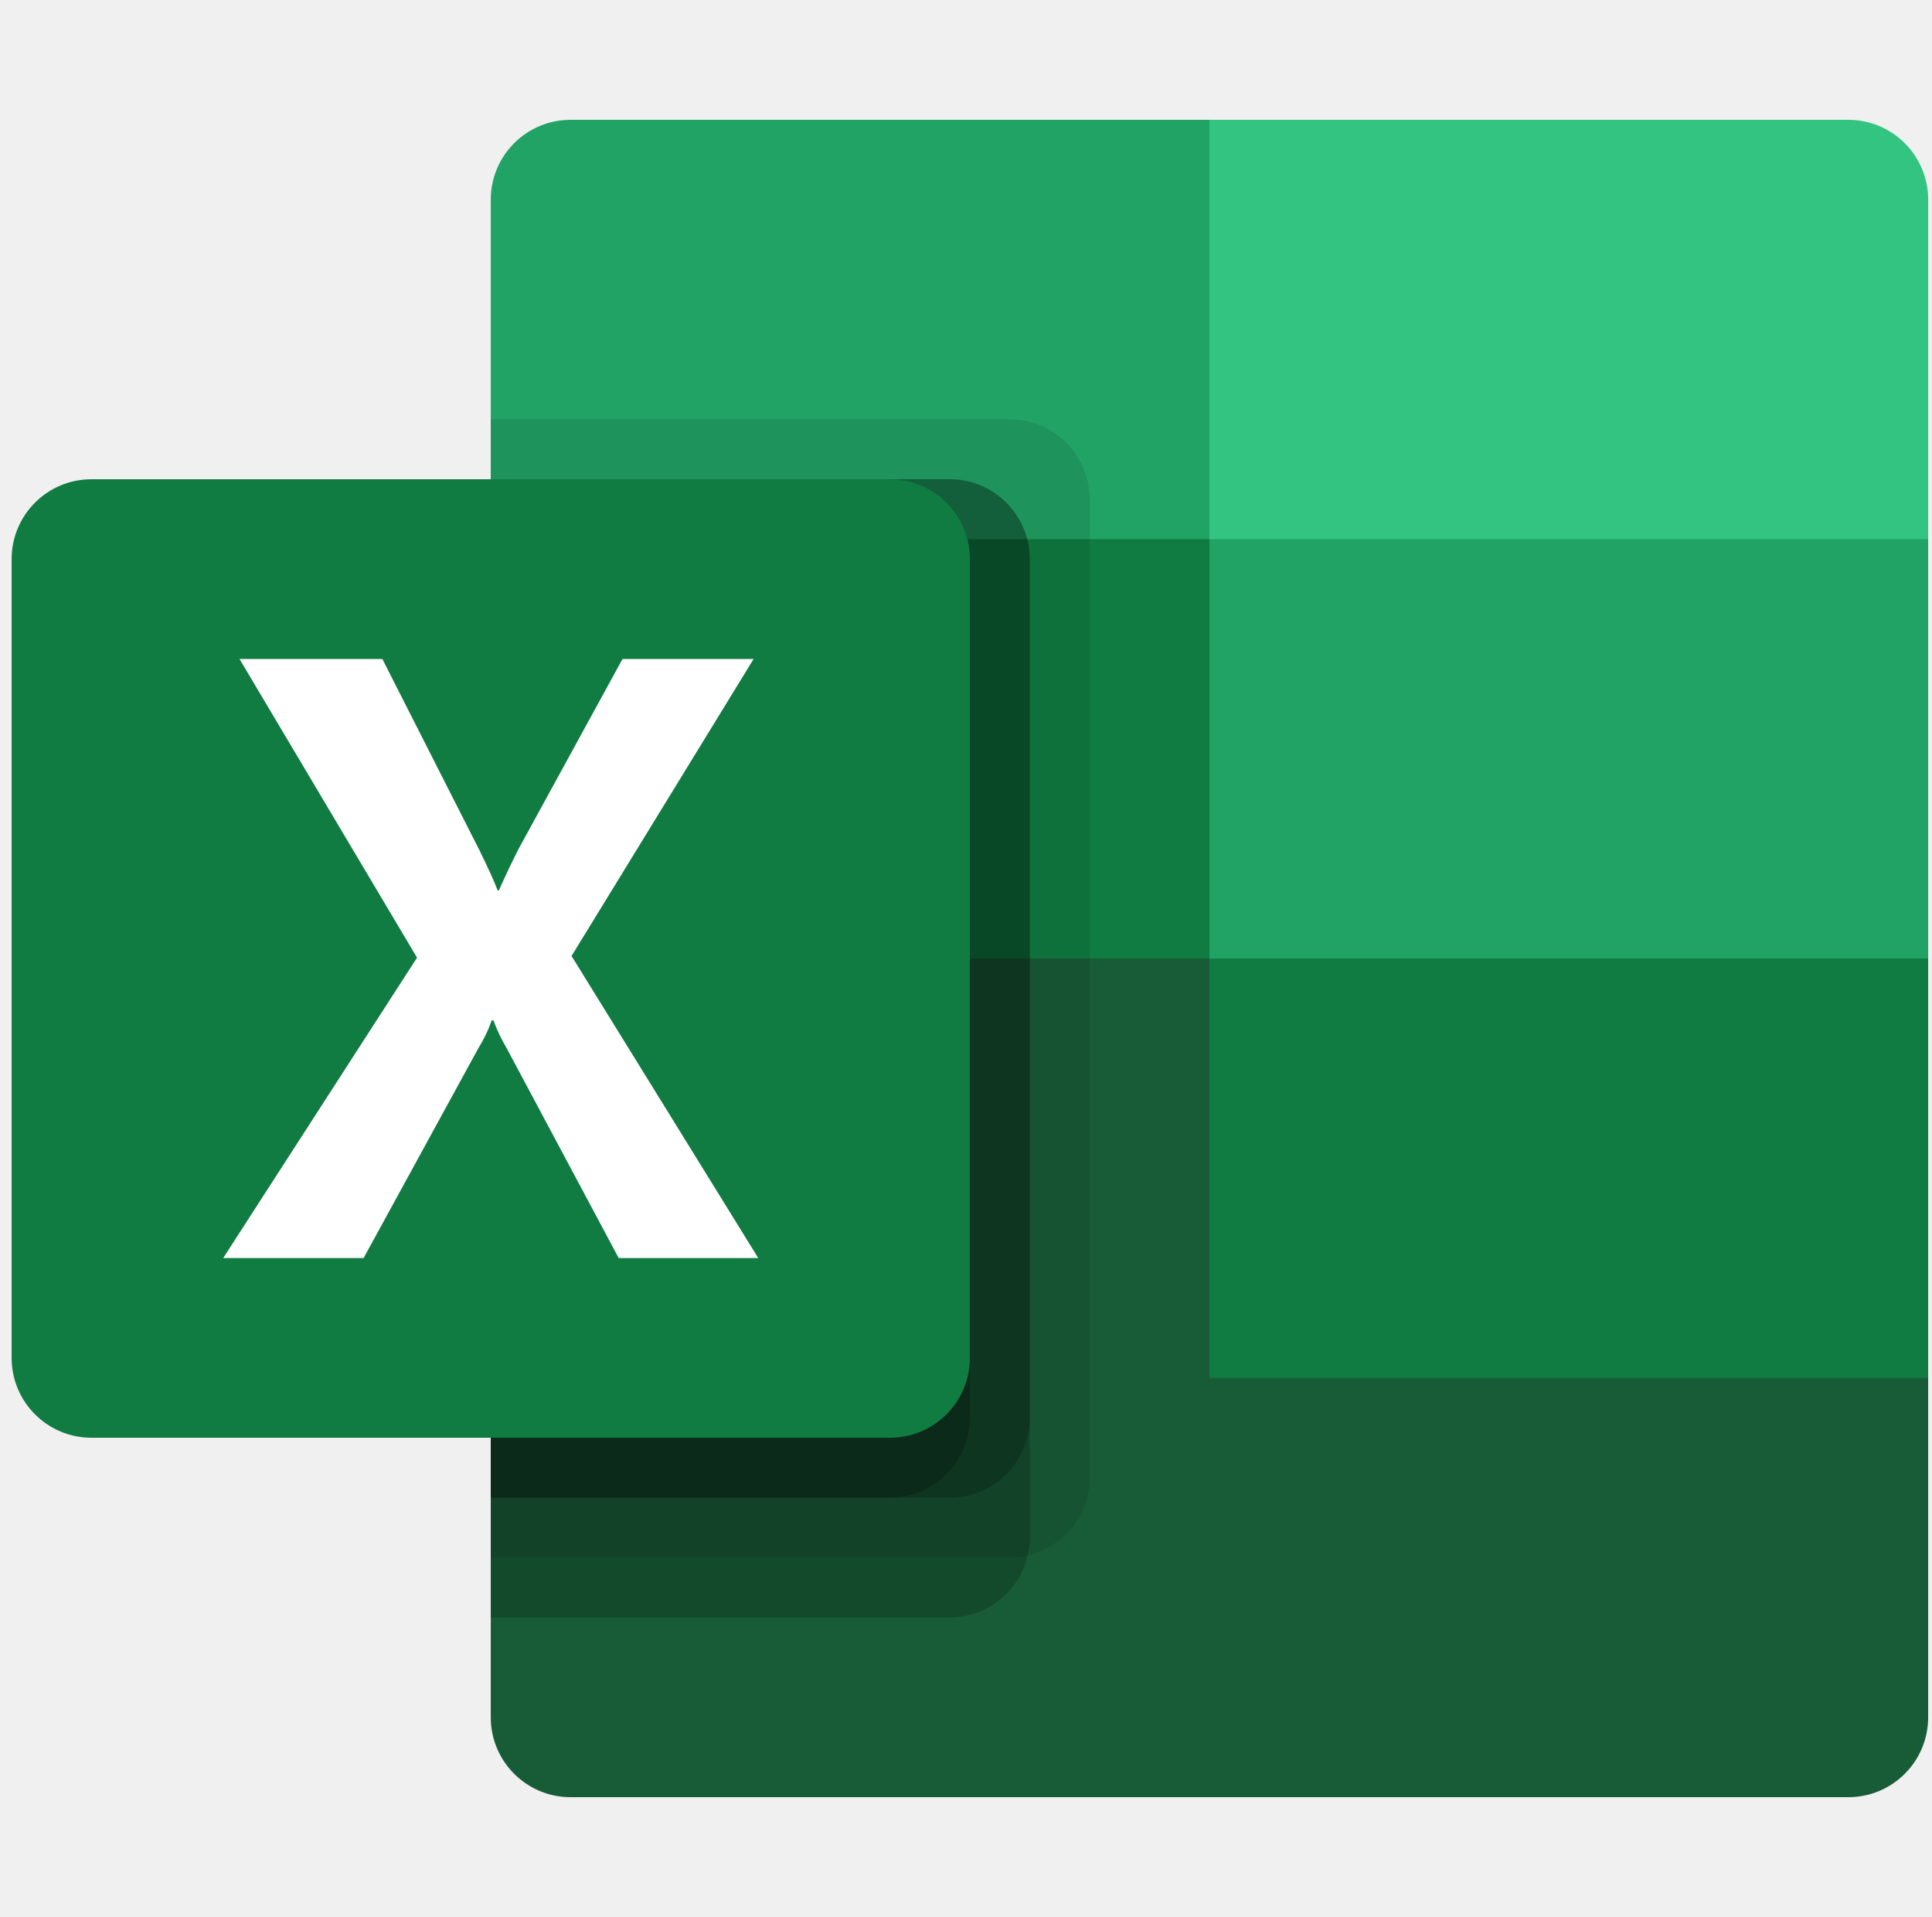
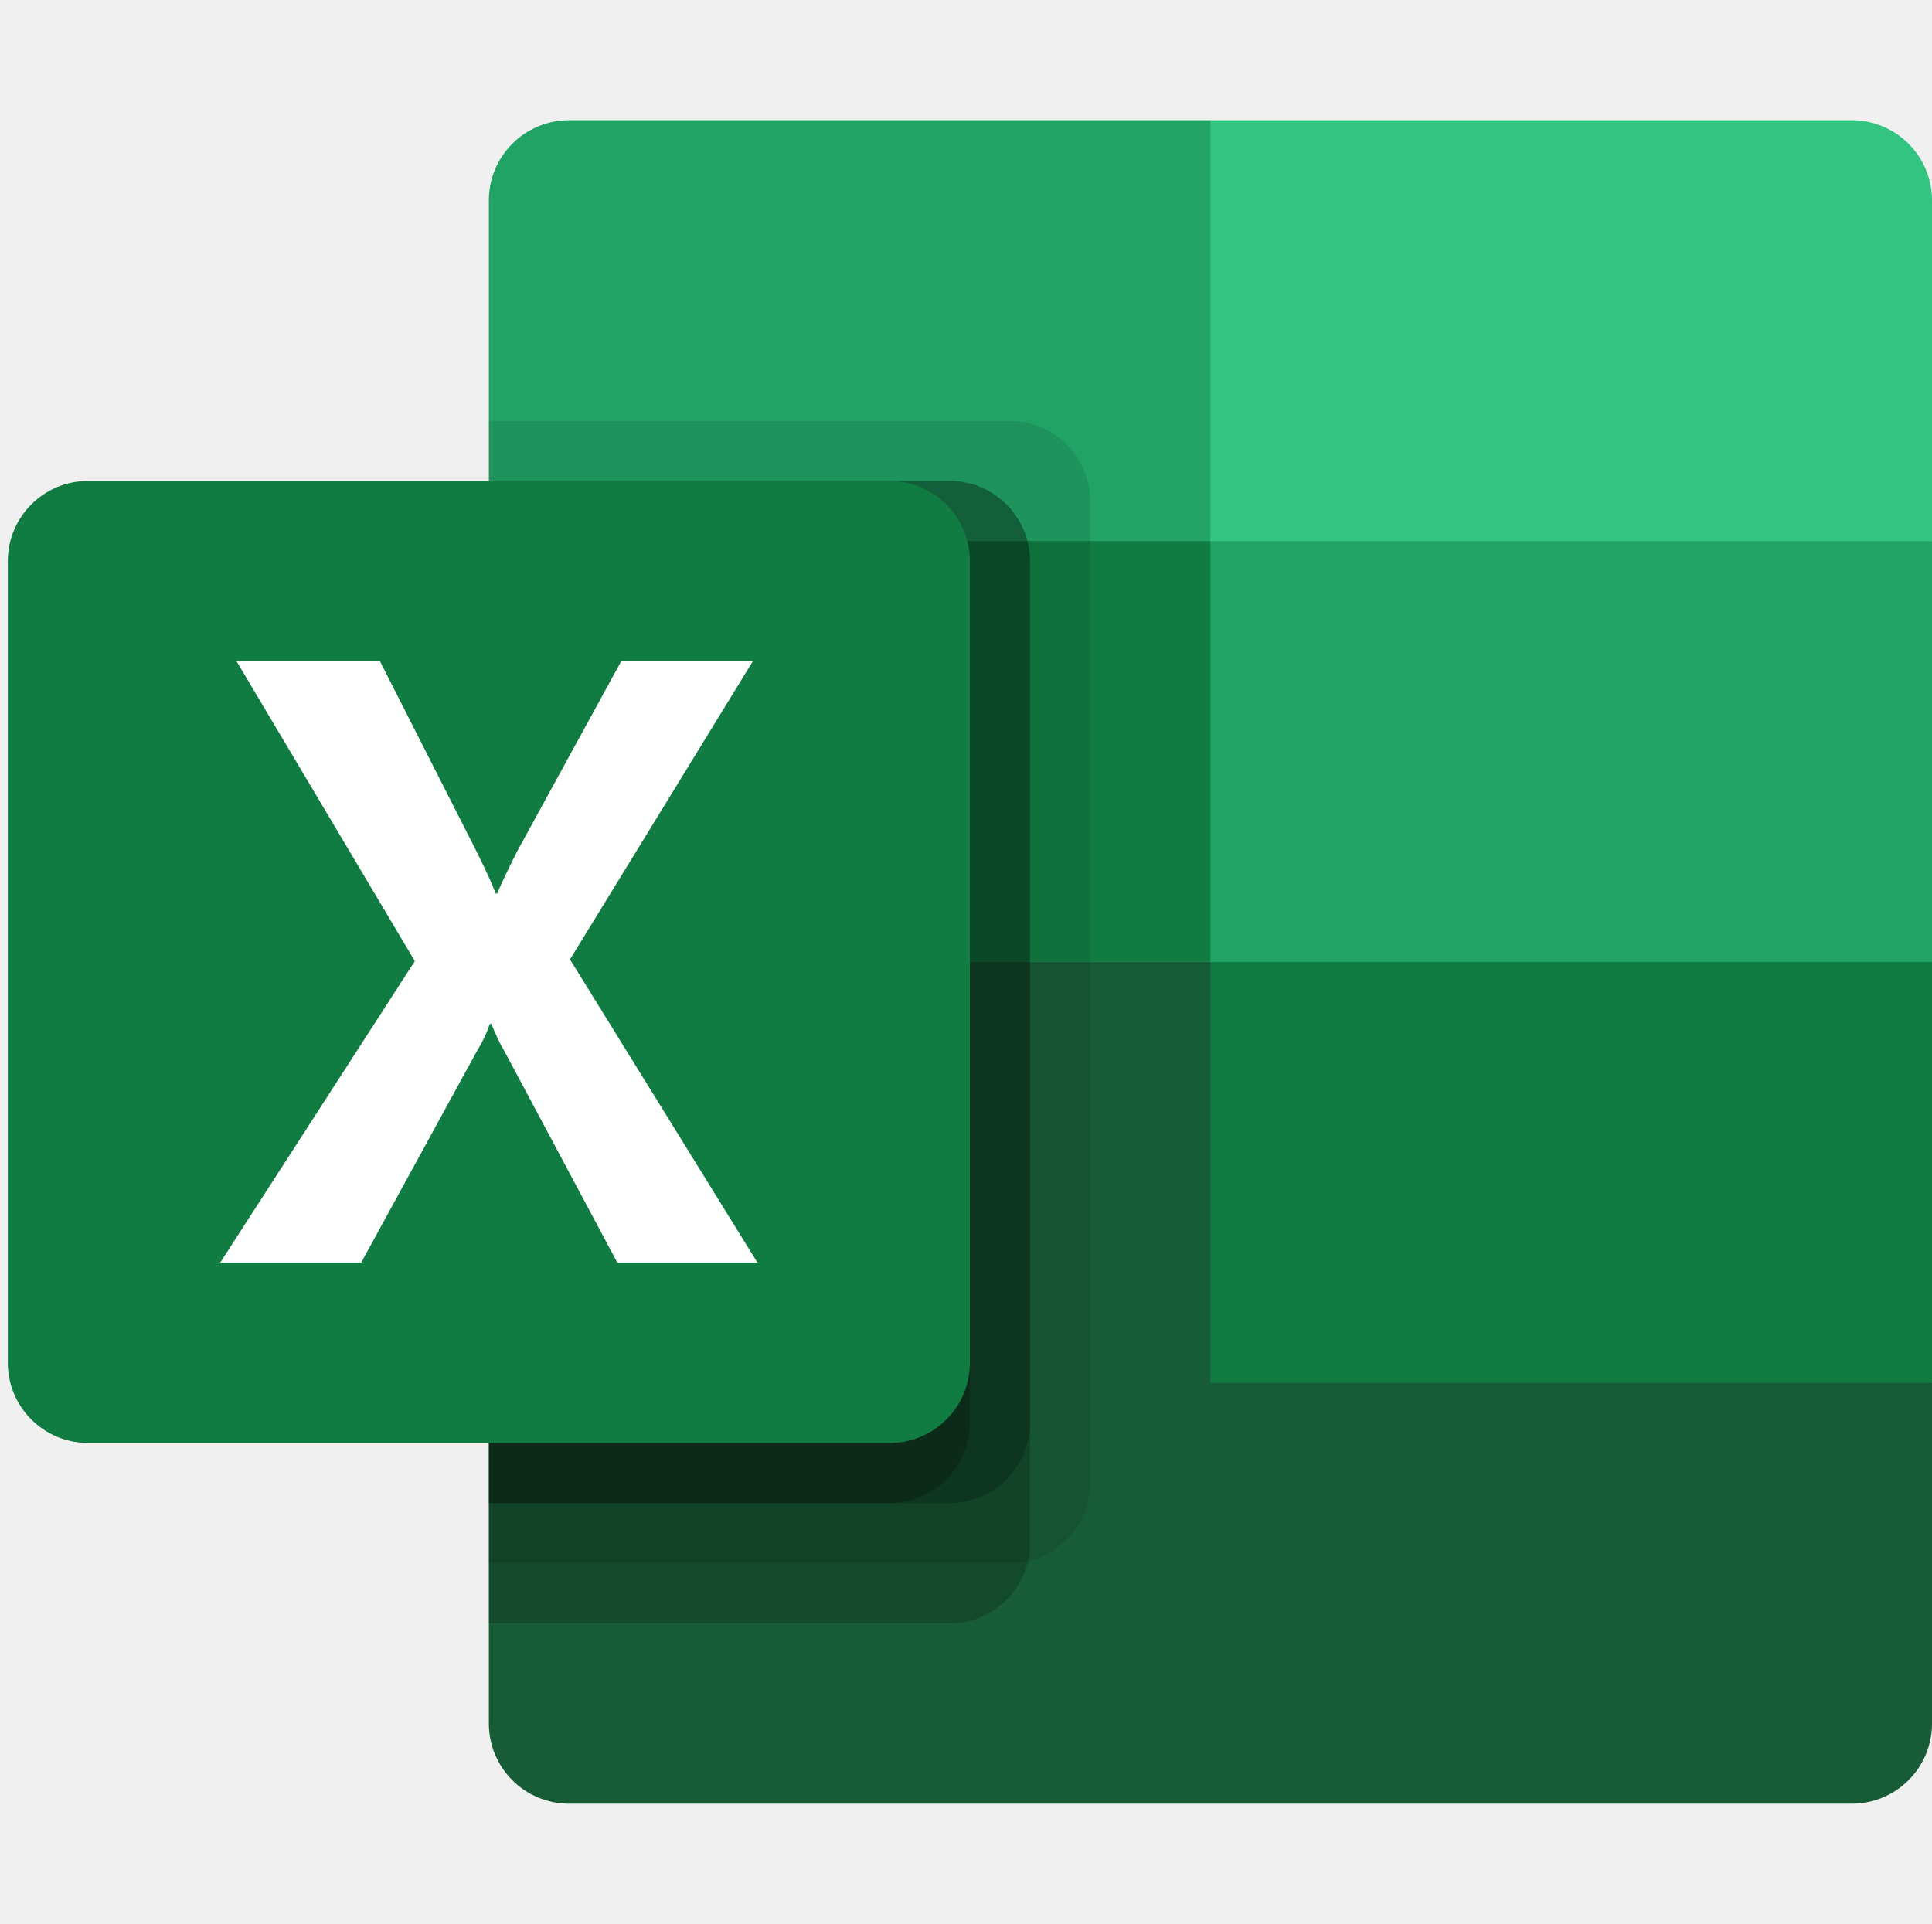
- <svg xmlns="http://www.w3.org/2000/svg" viewBox="-0.13 0 32.13 32" width="2500" height="2480">
+ <svg xmlns="http://www.w3.org/2000/svg" viewBox="-.13 0 32.13 32">
  <g data-name="STYLE = COLOR">
-     <path d="M20 2H9.333A1.333 1.333 0 0 0 8 3.333V9l12 7 6 2.532L32 16V9z" fill="#21a366" />
+     <path fill="#21a366" d="M20 2H9.333A1.333 1.333 0 0 0 8 3.333V9l12 7 6 2.532L32 16V9z" />
    <path fill="#107c41" d="M8 9h12v7H8z" />
-     <path d="M30.667 2H20v7h12V3.333A1.333 1.333 0 0 0 30.667 2z" fill="#33c481" />
-     <path d="M20 16H8v12.667A1.333 1.333 0 0 0 9.333 30h21.334A1.333 1.333 0 0 0 32 28.667V23z" fill="#185c37" />
+     <path fill="#33c481" d="M30.667 2H20v7h12V3.333A1.333 1.333 0 0 0 30.667 2z" />
+     <path fill="#185c37" d="M20 16H8v12.667A1.333 1.333 0 0 0 9.333 30h21.334A1.333 1.333 0 0 0 32 28.667V23z" />
    <path fill="#107c41" d="M20 16h12v7H20z" />
    <path d="M16.667 7H8v19h8.667A1.337 1.337 0 0 0 18 24.667V8.333A1.337 1.337 0 0 0 16.667 7z" opacity=".1" />
    <path d="M15.667 8H8v19h7.667A1.337 1.337 0 0 0 17 25.667V9.333A1.337 1.337 0 0 0 15.667 8z" opacity=".2" />
    <path d="M15.667 8H8v17h7.667A1.337 1.337 0 0 0 17 23.667V9.333A1.337 1.337 0 0 0 15.667 8z" opacity=".2" />
    <path d="M14.667 8H8v17h6.667A1.337 1.337 0 0 0 16 23.667V9.333A1.337 1.337 0 0 0 14.667 8z" opacity=".2" />
-     <path data-name="Back Plate" d="M1.333 8h13.334A1.333 1.333 0 0 1 16 9.333v13.334A1.333 1.333 0 0 1 14.667 24H1.333A1.333 1.333 0 0 1 0 22.667V9.333A1.333 1.333 0 0 1 1.333 8z" fill="#107c41" />
-     <path d="M3.533 21l3.236-5.014L3.805 11H6.19l1.618 3.187q.223.453.307.676h.021q.16-.362.335-.704L10.2 11h2.189l-3.04 4.958L12.466 21h-2.33l-1.869-3.5a2.922 2.922 0 0 1-.223-.468h-.028a2.207 2.207 0 0 1-.216.453L5.877 21z" fill="#fff" />
+     <path fill="#107c41" d="M1.333 8h13.334A1.333 1.333 0 0 1 16 9.333v13.334A1.333 1.333 0 0 1 14.667 24H1.333A1.333 1.333 0 0 1 0 22.667V9.333A1.333 1.333 0 0 1 1.333 8z" data-name="Back Plate" />
+     <path fill="#fff" d="M3.533 21l3.236-5.014L3.805 11H6.19l1.618 3.187q.223.453.307.676h.021q.16-.362.335-.704L10.2 11h2.189l-3.04 4.958L12.466 21h-2.33l-1.869-3.5a2.922 2.922 0 0 1-.223-.468h-.028a2.207 2.207 0 0 1-.216.453L5.877 21z" />
    <path fill="none" d="M0 0h32v32H0z" />
  </g>
</svg>
